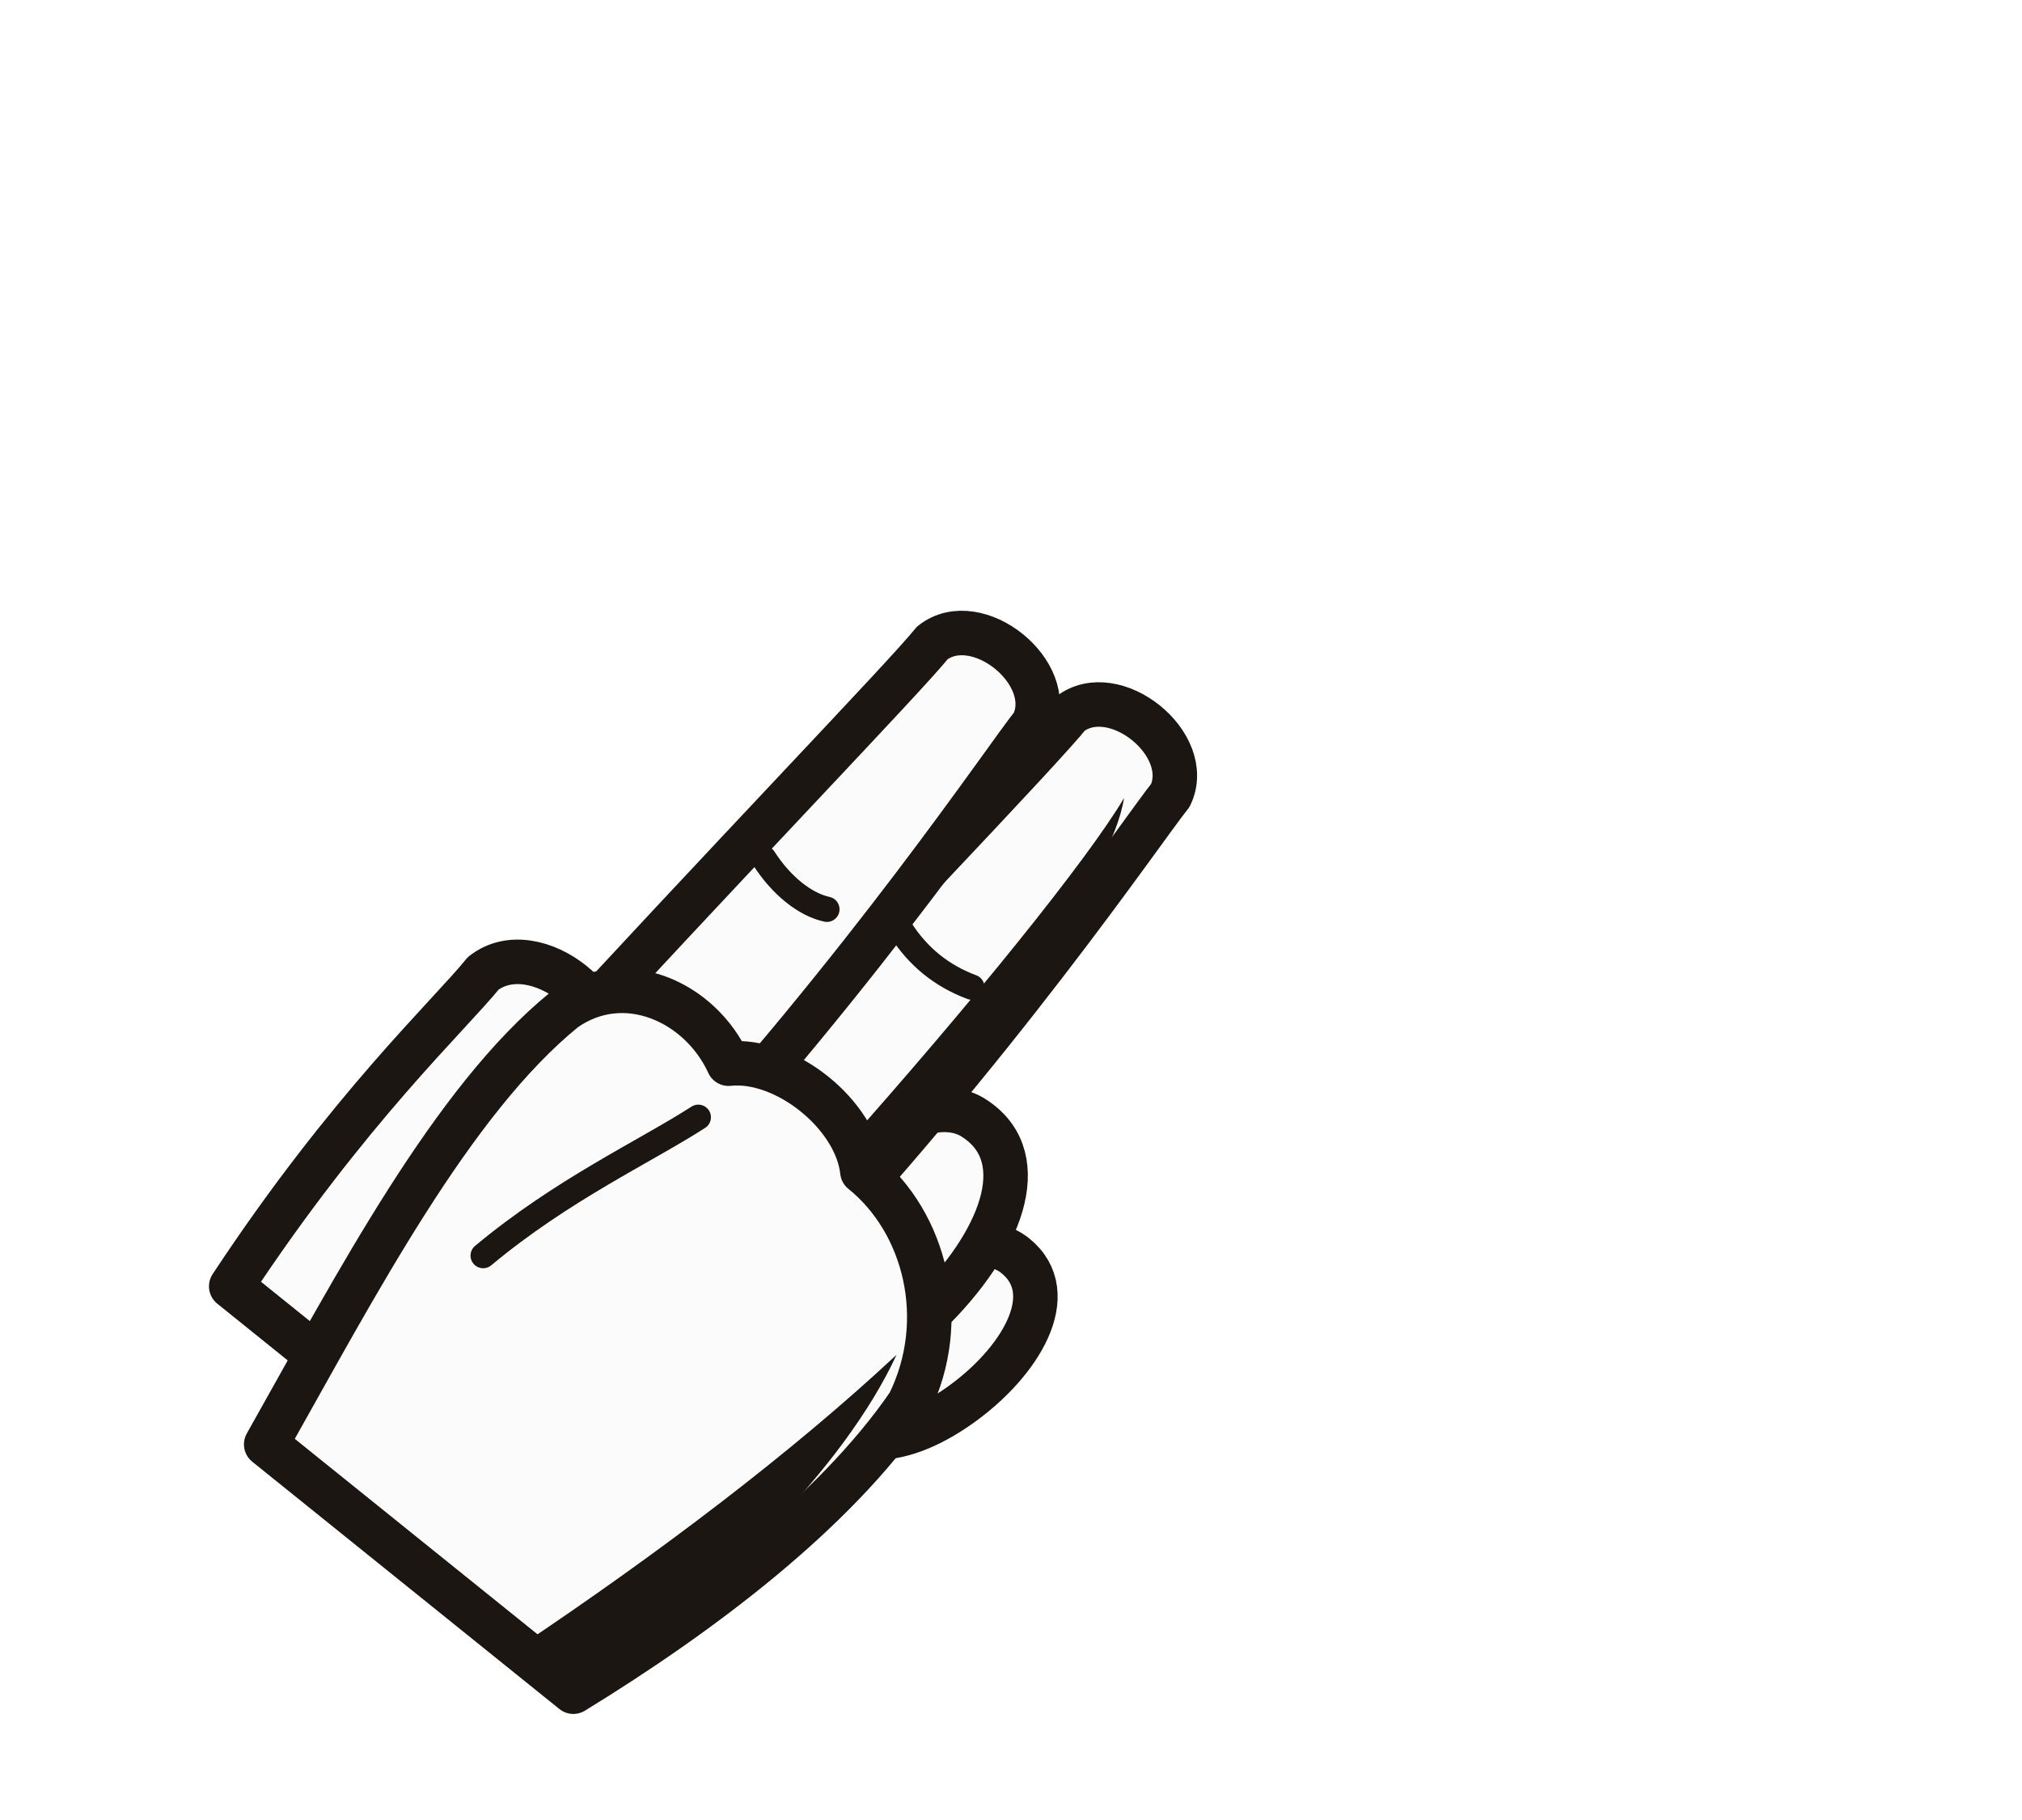
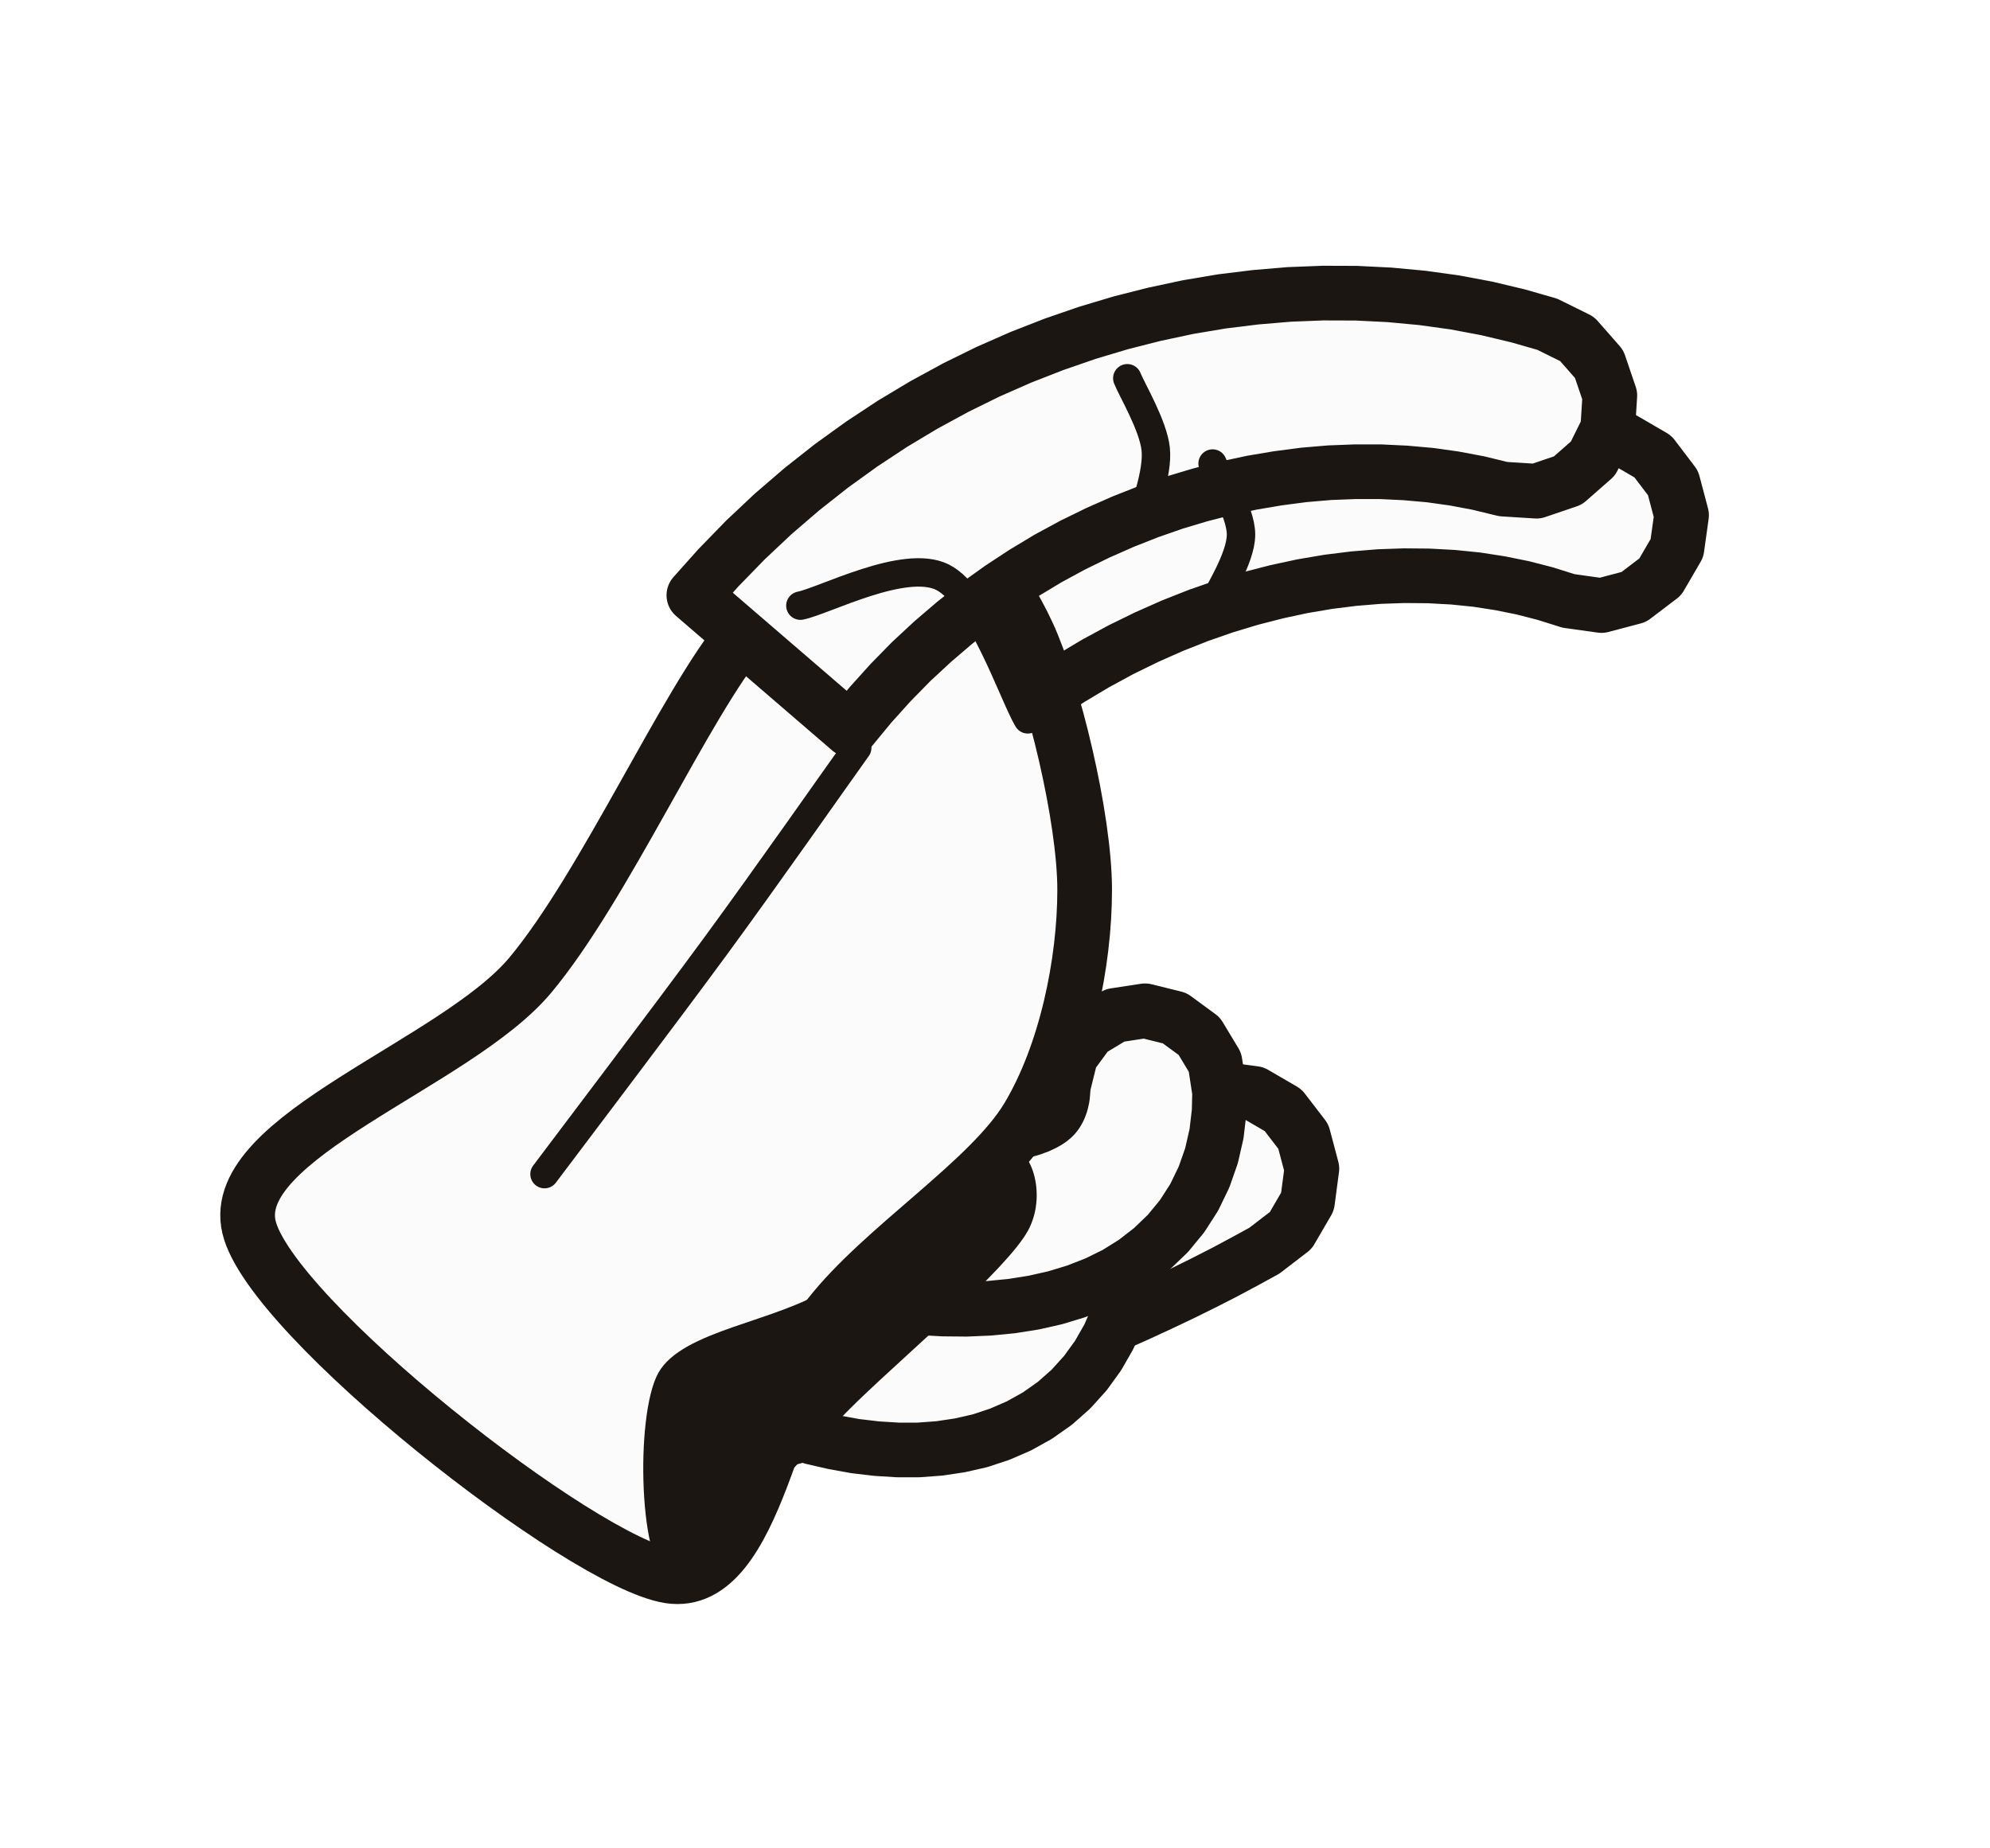
- <svg xmlns="http://www.w3.org/2000/svg" viewBox="520 150 200 180" width="200" height="180">
-   <path d="M 542.87,277.22 C 554.48,259.61 564.51,250.35 567.80,246.26 C 572.97,242.24 582.31,249.77 579.48,255.67 C 576.19,259.76 569.28,271.53 557.67,289.14 Z" fill="#fbfbfc" stroke="#1b1611" stroke-width="4.4" stroke-linejoin="round" />
-   <path d="M 600.24,284.90 C 606.51,277.11 615.75,270.43 620.42,274.19 C 625.09,277.95 620.86,284.81 614.91,289.01 C 608.96,293.21 603.96,293.04 601.47,289.75 Z" fill="#fbfbfc" stroke="#1b1611" stroke-width="4.4" stroke-linejoin="round" />
-   <path d="M 594.96,275.52 C 600.93,264.91 610.79,257.45 616.09,260.43 C 622.17,264.05 619.49,272.16 612.44,279.32 C 607.90,283.37 603.05,284.60 599.94,282.09 Z" fill="#fbfbfc" stroke="#1b1611" stroke-width="4.4" stroke-linejoin="round" />
-   <path d="M 583.20,266.05 C 605.22,242.69 622.99,224.13 625.79,220.64 C 630.20,217.21 638.18,223.63 635.76,228.67 C 632.95,232.16 618.61,253.48 596.60,276.83 Z" fill="#fbfbfc" stroke="#1b1611" stroke-width="4.4" stroke-linejoin="round" />
-   <path d="M 571.91,256.95 C 592.59,234.45 609.42,217.06 612.23,213.57 C 616.64,210.14 624.61,216.56 622.20,221.60 C 619.39,225.09 605.99,245.24 585.30,267.74 Z" fill="#fbfbfc" stroke="#1b1611" stroke-width="4.4" stroke-linejoin="round" />
-   <path d="M 546.33,292.85 C 555.29,276.95 564.72,258.87 575.83,249.84 C 581.78,245.64 589.27,249.10 592.06,255.20 C 597.68,254.60 604.69,260.24 605.30,265.87 C 611.53,270.88 614.00,280.57 609.91,288.84 C 602.54,299.59 589.39,309.54 576.71,317.31 Z" fill="#fbfbfc" stroke="#1b1611" stroke-width="4.4" stroke-linejoin="round" />
-   <path d="M 571.26,312.92 C 585.19,303.60 598.34,293.64 608.68,283.99 C 603.49,295.22 590.64,307.99 576.71,317.31 Z" fill="#1b1611" />
-   <path d="M 602.96,263.98 C 616.28,249.03 627.57,235.01 631.18,228.93 C 629.91,236.90 618.62,250.92 604.91,265.55 Z" fill="#1b1611" />
-   <g fill="none" stroke="#1b1611" stroke-width="2.5" stroke-linecap="round">
-     <path d="M 595.56,234.91 C 597.27,237.57 599.60,239.45 601.79,239.93" />
-     <path d="M 609.12,241.98 C 610.83,244.64 613.17,246.53 616.13,247.63" />
-     <path d="M 567.79,274.18 C 575.62,267.65 583.75,263.92 589.07,260.50" />
+ <svg xmlns="http://www.w3.org/2000/svg" viewBox="512 153 182 169" width="182" height="169">
+   <path d="M 566.16,288.85 L 568.78,288.30 L 571.42,287.73 L 574.04,287.13 L 576.64,286.51 L 579.21,285.87 L 581.75,285.21 L 584.26,284.53 L 586.75,283.83 L 589.21,283.12 L 591.64,282.38 L 594.03,281.63 L 596.40,280.85 L 598.74,280.06 L 601.04,279.26 L 603.31,278.43 L 605.54,277.60 L 607.74,276.74 L 609.91,275.87 L 612.04,274.98 L 614.13,274.08 L 616.19,273.16 L 618.20,272.23 L 620.18,271.29 L 622.12,270.33 L 624.02,269.36 L 625.87,268.37 L 627.64,267.40 L 630.05,265.55 L 631.58,262.92 L 631.98,259.90 L 631.20,256.96 L 629.35,254.55 L 626.72,253.02 L 623.70,252.62 L 620.76,253.40 L 619.02,254.15 L 617.28,254.86 L 615.50,255.57 L 613.68,256.26 L 611.83,256.95 L 609.93,257.62 L 608.00,258.28 L 606.02,258.93 L 604.02,259.57 L 601.97,260.19 L 599.90,260.80 L 597.79,261.40 L 595.64,261.98 L 593.47,262.54 L 591.26,263.09 L 589.03,263.63 L 586.76,264.15 L 584.47,264.65 L 582.15,265.13 L 579.80,265.60 L 577.42,266.05 L 575.03,266.48 L 572.60,266.89 L 570.16,267.28 L 567.69,267.66 L 565.20,268.01 L 562.64,268.35 Z" fill="#fbfbfc" stroke="#1b1611" stroke-width="5.0" stroke-linejoin="round" />
+   <path d="M 570.59,277.36 L 572.45,278.52 L 574.44,279.65 L 576.42,280.70 L 578.41,281.65 L 580.40,282.50 L 582.38,283.26 L 584.35,283.92 L 586.32,284.48 L 588.28,284.93 L 590.23,285.28 L 592.17,285.51 L 594.10,285.63 L 596.01,285.63 L 597.91,285.49 L 599.78,285.21 L 601.63,284.79 L 603.44,284.19 L 605.19,283.43 L 606.88,282.49 L 608.47,281.37 L 609.94,280.07 L 611.26,278.61 L 612.42,277.01 L 613.41,275.28 L 614.21,273.44 L 614.84,271.53 L 615.23,269.83 L 615.35,267.17 L 614.44,264.66 L 612.64,262.70 L 610.23,261.57 L 607.57,261.45 L 605.06,262.36 L 603.10,264.16 L 601.97,266.57 L 601.68,267.66 L 601.41,268.31 L 601.13,268.83 L 600.84,269.25 L 600.54,269.59 L 600.23,269.87 L 599.90,270.10 L 599.53,270.31 L 599.10,270.49 L 598.61,270.66 L 598.03,270.80 L 597.36,270.90 L 596.60,270.96 L 595.75,270.97 L 594.82,270.92 L 593.81,270.80 L 592.71,270.61 L 591.56,270.34 L 590.34,270.00 L 589.06,269.58 L 587.74,269.07 L 586.37,268.48 L 584.97,267.81 L 583.54,267.06 L 582.09,266.22 L 580.61,265.31 L 579.01,264.24 Z" fill="#fbfbfc" stroke="#1b1611" stroke-width="5.0" stroke-linejoin="round" />
+   <path d="M 577.14,268.35 L 579.55,269.17 L 582.03,269.93 L 584.48,270.61 L 586.88,271.20 L 589.24,271.69 L 591.56,272.10 L 593.84,272.41 L 596.07,272.62 L 598.25,272.74 L 600.39,272.76 L 602.49,272.67 L 604.54,272.47 L 606.55,272.15 L 608.50,271.71 L 610.41,271.13 L 612.26,270.41 L 614.05,269.53 L 615.75,268.47 L 617.34,267.24 L 618.81,265.83 L 620.11,264.25 L 621.22,262.52 L 622.12,260.66 L 622.80,258.72 L 623.26,256.71 L 623.50,254.67 L 623.54,252.92 L 623.12,250.17 L 621.68,247.78 L 619.43,246.13 L 616.72,245.46 L 613.97,245.88 L 611.58,247.32 L 609.93,249.57 L 609.26,252.28 L 609.17,253.34 L 609.04,253.92 L 608.87,254.38 L 608.69,254.72 L 608.50,254.99 L 608.30,255.20 L 608.06,255.40 L 607.78,255.59 L 607.42,255.79 L 606.97,256.00 L 606.41,256.21 L 605.73,256.41 L 604.92,256.58 L 603.99,256.71 L 602.94,256.81 L 601.77,256.84 L 600.49,256.82 L 599.11,256.73 L 597.63,256.57 L 596.06,256.33 L 594.40,256.02 L 592.67,255.63 L 590.86,255.17 L 588.98,254.62 L 587.03,253.99 L 585.03,253.28 L 582.86,252.45 Z" fill="#fbfbfc" stroke="#1b1611" stroke-width="5.0" stroke-linejoin="round" />
+   <path d="M 594.53,228.00 L 596.70,225.69 L 598.79,223.64 L 600.93,221.71 L 603.11,219.88 L 605.33,218.17 L 607.58,216.57 L 609.87,215.08 L 612.18,213.70 L 614.52,212.43 L 616.87,211.28 L 619.24,210.23 L 621.62,209.29 L 624.00,208.46 L 626.39,207.74 L 628.76,207.13 L 631.13,206.62 L 633.49,206.22 L 635.82,205.93 L 638.13,205.74 L 640.42,205.66 L 642.67,205.68 L 644.89,205.80 L 647.06,206.02 L 649.19,206.35 L 651.27,206.77 L 653.29,207.29 L 655.46,207.97 L 658.47,208.39 L 661.42,207.61 L 663.84,205.77 L 665.37,203.14 L 665.79,200.13 L 665.01,197.18 L 663.17,194.76 L 660.54,193.23 L 658.02,192.30 L 655.25,191.44 L 652.41,190.72 L 649.53,190.13 L 646.60,189.69 L 643.63,189.39 L 640.62,189.22 L 637.59,189.19 L 634.53,189.30 L 631.46,189.54 L 628.37,189.93 L 625.26,190.45 L 622.16,191.11 L 619.05,191.90 L 615.95,192.84 L 612.86,193.91 L 609.78,195.12 L 606.72,196.47 L 603.69,197.96 L 600.69,199.59 L 597.72,201.36 L 594.79,203.27 L 591.91,205.32 L 589.08,207.51 L 586.30,209.85 L 583.58,212.32 L 581.07,214.80 Z" fill="#fbfbfc" stroke="#1b1611" stroke-width="5.0" stroke-linejoin="round" />
+   <path d="M 534.77,265.23 C 532.85,256.99 553.71,250.33 560.50,242.20 C 567.29,234.07 574.74,217.24 580.00,211.00 C 585.26,204.76 591.70,200.60 595.60,200.60 C 599.50,200.60 603.66,205.93 606.00,211.00 C 608.34,216.07 611.20,227.77 611.20,234.40 C 611.20,241.03 609.51,249.35 606.00,255.20 C 602.49,261.05 592.71,267.10 587.80,273.40 C 582.89,279.70 581.19,298.39 573.23,297.17 C 565.28,295.94 536.68,273.48 534.77,265.23 Z" fill="#fbfbfc" stroke="#1b1611" stroke-width="5.0" stroke-linejoin="round" />
+   <path d="M 572.20,278.60 C 574.38,274.64 583.12,273.92 587.80,270.80 C 592.48,267.68 600.67,258.58 603.40,257.80 C 606.13,257.02 607.95,262.09 606.00,265.60 C 604.05,269.11 595.31,276.46 590.40,281.20 C 585.49,285.94 575.96,297.56 573.23,297.17 C 570.50,296.78 570.02,282.56 572.20,278.60 Z" fill="#1b1611" />
+   <path d="M 589.74,219.75 L 591.62,217.47 L 593.44,215.45 L 595.33,213.52 L 597.29,211.70 L 599.30,209.98 L 601.37,208.35 L 603.49,206.83 L 605.65,205.41 L 607.86,204.08 L 610.11,202.86 L 612.40,201.74 L 614.71,200.72 L 617.04,199.80 L 619.39,198.98 L 621.76,198.27 L 624.13,197.66 L 626.51,197.15 L 628.88,196.75 L 631.25,196.44 L 633.60,196.24 L 635.94,196.15 L 638.25,196.15 L 640.54,196.26 L 642.79,196.46 L 645.00,196.77 L 647.18,197.18 L 649.49,197.74 L 652.52,197.93 L 655.40,196.95 L 657.69,194.94 L 659.04,192.21 L 659.23,189.18 L 658.25,186.30 L 656.24,184.01 L 653.51,182.66 L 650.86,181.90 L 647.97,181.21 L 645.04,180.66 L 642.07,180.25 L 639.07,179.97 L 636.04,179.82 L 632.99,179.81 L 629.92,179.93 L 626.84,180.19 L 623.75,180.57 L 620.66,181.09 L 617.57,181.75 L 614.50,182.53 L 611.43,183.45 L 608.39,184.50 L 605.37,185.68 L 602.37,187.00 L 599.42,188.45 L 596.50,190.04 L 593.63,191.76 L 590.81,193.62 L 588.05,195.61 L 585.35,197.74 L 582.72,200.00 L 580.17,202.40 L 577.70,204.94 L 575.46,207.45 Z" fill="#fbfbfc" stroke="#1b1611" stroke-width="5.0" stroke-linejoin="round" />
+   <g fill="none" stroke="#1b1611" stroke-width="2.6" stroke-linecap="round">
+     <path d="M 585.20,208.40 C 587.37,207.97 594.73,204.07 598.20,205.80 C 601.67,207.53 604.70,216.63 606.00,218.80" />
+     <path d="M 615.10,187.60 C 615.53,188.68 617.48,191.93 617.70,194.10 C 617.92,196.27 616.62,199.52 616.40,200.60" />
+     <path d="M 622.90,195.40 C 623.33,196.48 625.50,199.73 625.50,201.90 C 625.50,204.07 623.33,207.32 622.90,208.40" />
+     <path d="M 561.80,260.40 C 564.40,256.93 572.63,246.10 577.40,239.60 C 582.17,233.10 588.23,224.43 590.40,221.40" />
  </g>
</svg>
